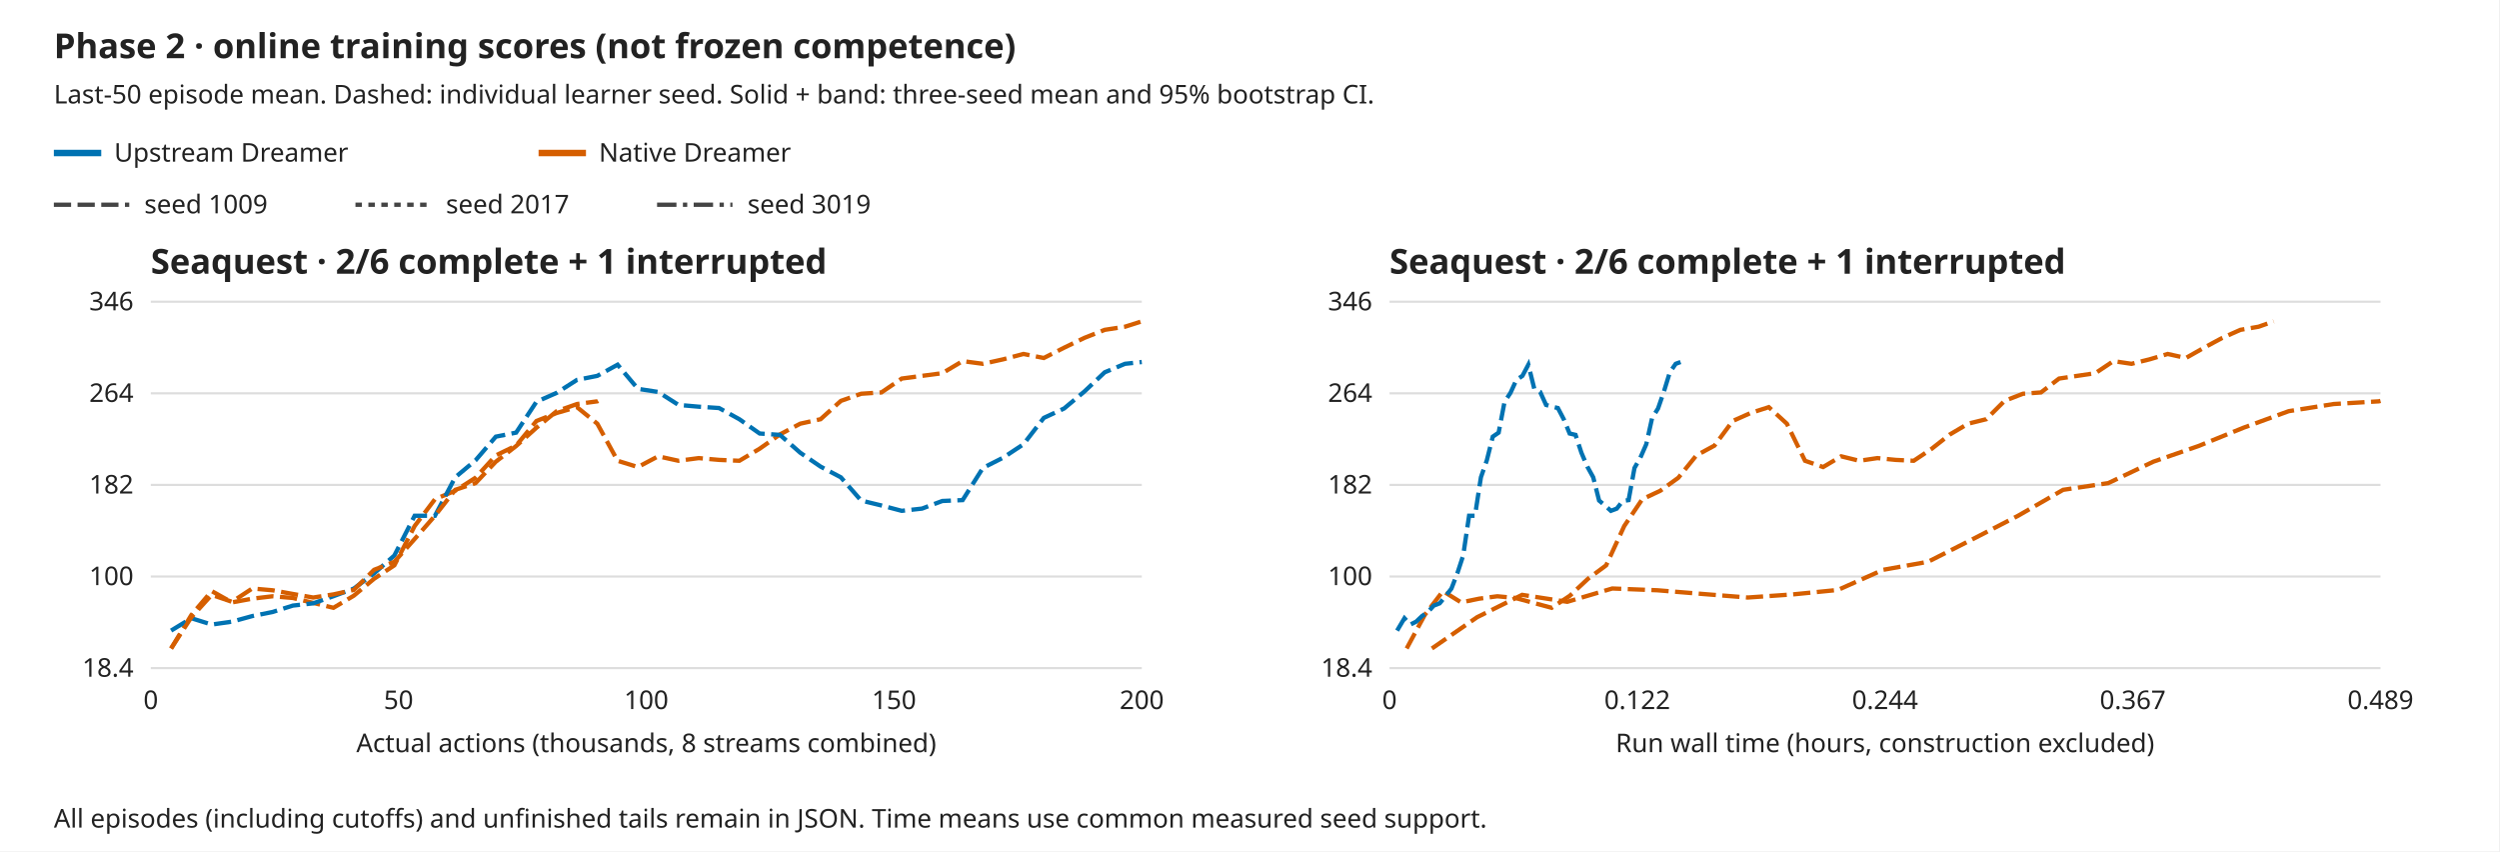
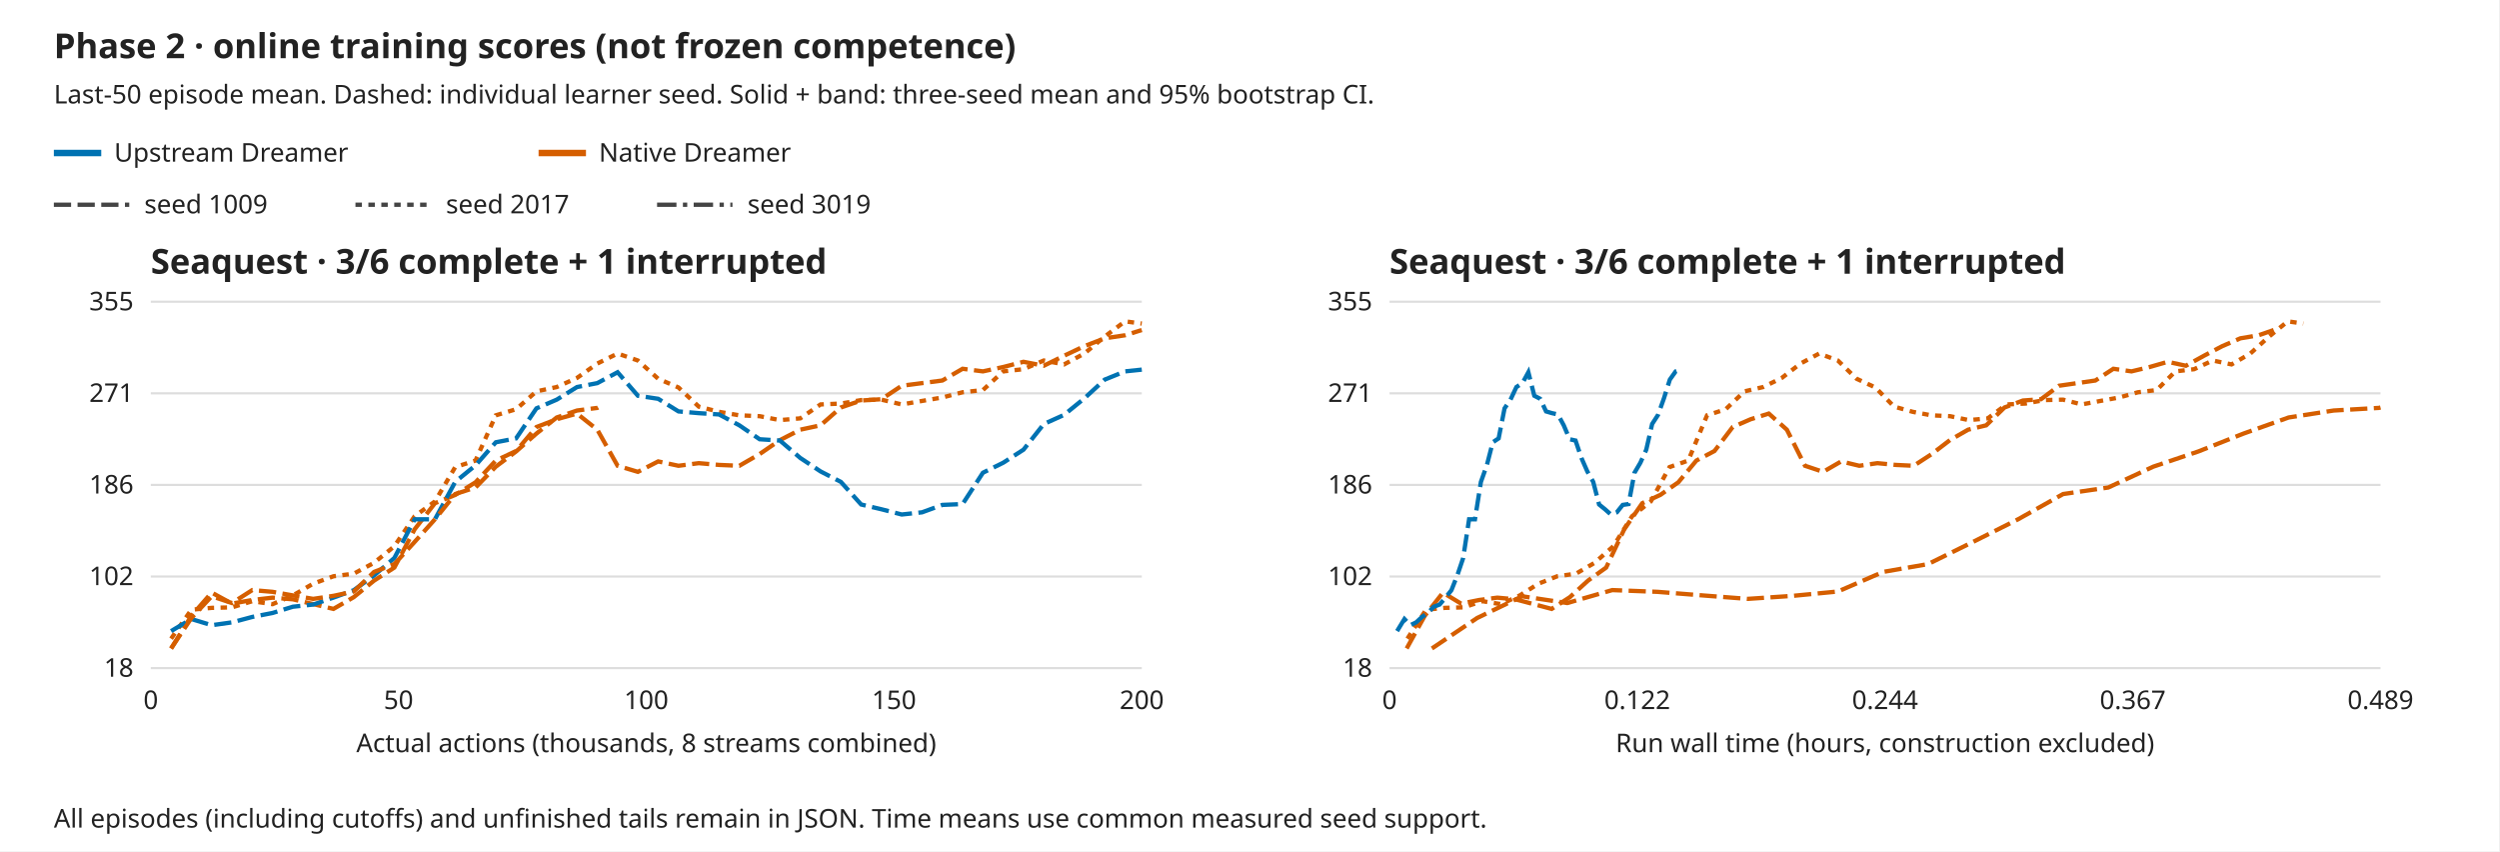
<svg xmlns="http://www.w3.org/2000/svg" aria-labelledby="title description" width="1160" height="395" viewBox="0 0 1160 395" role="img">
  <rect width="1160" height="395" fill="white" />
  <style>text{font-family:sans-serif;font-size:12px;fill:#222} .heading{font-size:16px;font-weight:bold}</style>
  <text x="25" y="27" class="heading">Phase 2 · online training scores (not frozen competence)</text>
  <text x="25" y="48">Last-50 episode mean. Dashed: individual learner seed. Solid + band: three-seed mean and 95% bootstrap CI.</text>
  <line x1="25" x2="47" y1="71" y2="71" stroke="#0072b2" stroke-width="3" />
  <text x="53" y="75">Upstream Dreamer</text>
  <line x1="250" x2="272" y1="71" y2="71" stroke="#d55e00" stroke-width="3" />
  <text x="278" y="75">Native Dreamer</text>
  <line x1="25" x2="60" y1="95" y2="95" stroke="#444" stroke-width="2" stroke-dasharray="8 3" />
  <text x="67" y="99">seed 1009</text>
  <line x1="165" x2="200" y1="95" y2="95" stroke="#444" stroke-width="2" stroke-dasharray="3 3" />
  <text x="207" y="99">seed 2017</text>
  <line x1="305" x2="340" y1="95" y2="95" stroke="#444" stroke-width="2" stroke-dasharray="9 3 2 3" />
  <text x="347" y="99">seed 3019</text>
-   <text x="70" y="127" class="heading">Seaquest · 2/6 complete + 1 interrupted</text>
+   <text x="70" y="127" class="heading">Seaquest · 3/6 complete + 1 interrupted</text>
  <line x1="70" x2="530" y1="310.0" y2="310.0" stroke="#ddd" />
-   <text x="62" y="314.0" text-anchor="end">18.4</text>
+   <text x="62" y="314.0" text-anchor="end">18</text>
  <text x="70.0" y="329" text-anchor="middle">0</text>
  <line x1="70" x2="530" y1="267.5" y2="267.5" stroke="#ddd" />
-   <text x="62" y="271.5" text-anchor="end">100</text>
+   <text x="62" y="271.5" text-anchor="end">102</text>
  <text x="185.0" y="329" text-anchor="middle">50</text>
  <line x1="70" x2="530" y1="225.0" y2="225.0" stroke="#ddd" />
-   <text x="62" y="229.0" text-anchor="end">182</text>
+   <text x="62" y="229.0" text-anchor="end">186</text>
  <text x="300.0" y="329" text-anchor="middle">100</text>
  <line x1="70" x2="530" y1="182.5" y2="182.5" stroke="#ddd" />
-   <text x="62" y="186.5" text-anchor="end">264</text>
+   <text x="62" y="186.5" text-anchor="end">271</text>
  <text x="415.0" y="329" text-anchor="middle">150</text>
  <line x1="70" x2="530" y1="140.0" y2="140.0" stroke="#ddd" />
-   <text x="62" y="144.0" text-anchor="end">346</text>
+   <text x="62" y="144.0" text-anchor="end">355</text>
  <text x="530.0" y="329" text-anchor="middle">200</text>
  <text x="300.0" y="349" text-anchor="middle">Actual actions (thousands, 8 streams combined)</text>
  <g data-method="learned_cnn" data-seed="1009">
-     <polyline points="79.42,300.89 88.84,285.34 98.26,274.26 107.68,279.51 117.10,277.79 126.52,276.67 135.95,277.46 145.37,279.74 154.79,282.02 164.21,276.42 173.63,268.55 183.05,262.32 192.47,244.08 201.89,231.64 211.31,227.70 220.73,221.68 230.15,211.31 239.57,206.75 249.00,195.35 258.42,191.62 267.84,188.92 277.26,196.59 286.68,213.80 296.10,216.71 305.52,211.73 314.94,213.80 324.36,212.56 333.78,213.39 343.20,213.80 352.62,208.20 362.04,201.57 371.47,196.59 380.89,194.52 390.31,186.02 399.73,182.70 409.15,182.08 418.57,175.65 427.99,174.40 437.41,173.16 446.83,167.56 456.25,168.81 465.67,166.73 475.09,164.24 484.52,166.11 493.94,161.34 503.36,156.78 512.78,153.05 522.20,151.60 530.00,149.11" fill="none" stroke="#d55e00" stroke-width="2" stroke-dasharray="8 3" />
+     <polyline points="79.42,300.89 88.84,285.75 98.26,274.97 107.68,280.08 117.10,278.40 126.52,277.31 135.95,278.08 145.37,280.30 154.79,282.53 164.21,277.08 173.63,269.41 183.05,263.35 192.47,245.59 201.89,233.48 211.31,229.64 220.73,223.79 230.15,213.70 239.57,209.26 249.00,198.15 258.42,194.52 267.84,191.90 277.26,199.37 286.68,216.12 296.10,218.94 305.52,214.10 314.94,216.12 324.36,214.91 333.78,215.72 343.20,216.12 352.62,210.67 362.04,204.21 371.47,199.37 380.89,197.35 390.31,189.07 399.73,185.84 409.15,185.24 418.57,178.98 427.99,177.77 437.41,176.56 446.83,171.11 456.25,172.32 465.67,170.30 475.09,167.88 484.52,169.70 493.94,165.05 503.36,160.61 512.78,156.98 522.20,155.57 530.00,153.14" fill="none" stroke="#d55e00" stroke-width="2" stroke-dasharray="8 3" />
+   </g>
+   <g data-method="learned_cnn" data-seed="2017">
+     <polyline points="79.42,296.35 88.84,282.90 98.26,282.05 107.68,281.82 117.10,278.96 126.52,280.33 135.95,276.27 145.37,270.82 154.79,267.39 164.21,266.18 173.63,261.13 183.05,253.46 192.47,239.53 201.89,232.67 211.31,216.72 220.73,213.70 230.15,192.71 239.57,189.88 249.00,181.60 258.42,179.59 267.84,175.35 277.26,168.69 286.68,164.04 296.10,167.27 305.52,175.75 314.94,179.79 324.36,188.67 333.78,191.09 343.20,192.71 352.62,193.11 362.04,194.93 371.47,194.12 380.89,187.66 390.31,187.26 399.73,185.64 409.15,185.44 418.57,187.66 427.99,186.04 437.41,184.43 446.83,182.01 456.25,181.00 465.67,172.32 475.09,171.31 484.52,167.27 493.94,169.09 503.36,164.04 512.78,156.17 522.20,149.11 530.00,150.12" fill="none" stroke="#d55e00" stroke-width="2" stroke-dasharray="3 3" />
  </g>
  <g data-method="upstream" data-seed="1009">
-     <polyline points="79.42,292.60 88.84,286.86 98.26,289.80 107.68,288.45 117.10,285.86 126.52,283.97 135.95,280.99 145.37,279.95 154.79,276.63 164.21,273.11 173.63,266.06 183.05,257.76 192.47,239.31 201.89,239.31 211.31,221.47 220.73,213.60 230.15,202.61 239.57,200.74 249.00,186.43 258.42,182.28 267.84,176.27 277.26,174.40 286.68,169.22 296.10,180.42 305.52,181.87 314.94,187.88 324.36,188.71 333.78,189.33 343.20,194.52 352.62,201.15 362.04,201.78 371.47,210.07 380.89,216.50 390.31,221.47 399.73,232.26 409.15,234.54 418.57,237.03 427.99,235.99 437.41,232.46 446.83,232.05 456.25,217.12 465.67,212.35 475.09,206.13 484.52,193.90 493.94,189.54 503.36,181.66 512.78,172.75 522.20,168.81 530.00,167.98" fill="none" stroke="#0072b2" stroke-width="2" stroke-dasharray="8 3" />
+     <polyline points="79.42,292.82 88.84,287.23 98.26,290.10 107.68,288.78 117.10,286.26 126.52,284.42 135.95,281.52 145.37,280.51 154.79,277.28 164.21,273.85 173.63,266.98 183.05,258.91 192.47,240.95 201.89,240.95 211.31,223.59 220.73,215.92 230.15,205.22 239.57,203.40 249.00,189.48 258.42,185.44 267.84,179.59 277.26,177.77 286.68,172.72 296.10,183.62 305.52,185.04 314.94,190.89 324.36,191.70 333.78,192.30 343.20,197.35 352.62,203.81 362.04,204.41 371.47,212.49 380.89,218.74 390.31,223.59 399.73,234.08 409.15,236.30 418.57,238.73 427.99,237.72 437.41,234.28 446.83,233.88 456.25,219.35 465.67,214.71 475.09,208.65 484.52,196.74 493.94,192.50 503.36,184.83 512.78,176.15 522.20,172.32 530.00,171.51" fill="none" stroke="#0072b2" stroke-width="2" stroke-dasharray="8 3" />
  </g>
  <g data-method="learned_cnn" data-seed="1009">
-     <polyline points="79.42,300.89 88.84,286.38 98.26,276.01 107.68,279.24 117.10,273.06 126.52,273.89 135.95,275.60 145.37,277.25 154.79,275.80 164.21,273.73 173.63,264.40 183.05,260.67 192.47,250.09 201.89,239.31 211.31,227.28 220.73,224.17 230.15,214.22 239.57,206.96 249.00,198.46 258.42,190.79 267.84,187.47 277.26,186.22 277.61,186.02" fill="none" stroke="#d55e00" stroke-width="2" stroke-dasharray="8 3" />
+     <polyline points="79.42,300.89 88.84,286.76 98.26,276.67 107.68,279.81 117.10,273.80 126.52,274.61 135.95,276.27 145.37,277.88 154.79,276.47 164.21,274.45 173.63,265.37 183.05,261.74 192.47,251.44 201.89,240.95 211.31,229.24 220.73,226.21 230.15,216.52 239.57,209.46 249.00,201.18 258.42,193.71 267.84,190.48 277.26,189.27 277.61,189.07" fill="none" stroke="#d55e00" stroke-width="2" stroke-dasharray="8 3" />
  </g>
-   <text x="645" y="127" class="heading">Seaquest · 2/6 complete + 1 interrupted</text>
+   <text x="645" y="127" class="heading">Seaquest · 3/6 complete + 1 interrupted</text>
  <line x1="645" x2="1105" y1="310.0" y2="310.0" stroke="#ddd" />
-   <text x="637" y="314.0" text-anchor="end">18.4</text>
+   <text x="637" y="314.0" text-anchor="end">18</text>
  <text x="645.0" y="329" text-anchor="middle">0</text>
  <line x1="645" x2="1105" y1="267.5" y2="267.5" stroke="#ddd" />
-   <text x="637" y="271.5" text-anchor="end">100</text>
+   <text x="637" y="271.5" text-anchor="end">102</text>
  <text x="760.0" y="329" text-anchor="middle">0.122</text>
  <line x1="645" x2="1105" y1="225.0" y2="225.0" stroke="#ddd" />
-   <text x="637" y="229.0" text-anchor="end">182</text>
+   <text x="637" y="229.0" text-anchor="end">186</text>
  <text x="875.0" y="329" text-anchor="middle">0.244</text>
  <line x1="645" x2="1105" y1="182.5" y2="182.5" stroke="#ddd" />
-   <text x="637" y="186.5" text-anchor="end">264</text>
+   <text x="637" y="186.5" text-anchor="end">271</text>
  <text x="990.0" y="329" text-anchor="middle">0.367</text>
  <line x1="645" x2="1105" y1="140.0" y2="140.0" stroke="#ddd" />
-   <text x="637" y="144.0" text-anchor="end">346</text>
+   <text x="637" y="144.0" text-anchor="end">355</text>
  <text x="1105.0" y="329" text-anchor="middle">0.489</text>
  <text x="875.0" y="349" text-anchor="middle">Run wall time (hours, construction excluded)</text>
  <g data-method="learned_cnn" data-seed="1009">
-     <polyline points="652.95,300.89 661.35,285.34 669.81,274.26 678.21,279.51 686.60,277.79 695.04,276.67 703.42,277.46 711.83,279.74 720.27,282.02 728.70,276.42 737.13,268.55 745.55,262.32 753.95,244.08 762.32,231.64 770.70,227.70 779.05,221.68 787.44,211.31 795.84,206.75 804.29,195.35 812.66,191.62 821.04,188.92 829.44,196.59 837.87,213.80 846.27,216.71 854.65,211.73 863.06,213.80 871.47,212.56 879.92,213.39 888.32,213.80 896.70,208.20 905.13,201.57 913.58,196.59 921.97,194.52 930.47,186.02 939.01,182.70 947.40,182.08 955.79,175.65 964.21,174.40 972.63,173.16 981.01,167.56 989.41,168.81 997.82,166.73 1006.23,164.24 1014.66,166.11 1023.08,161.34 1031.56,156.78 1039.97,153.05 1048.41,151.60 1055.40,149.11" fill="none" stroke="#d55e00" stroke-width="2" stroke-dasharray="8 3" />
+     <polyline points="652.95,300.89 661.35,285.75 669.81,274.97 678.21,280.08 686.60,278.40 695.04,277.31 703.42,278.08 711.83,280.30 720.27,282.53 728.70,277.08 737.13,269.41 745.55,263.35 753.95,245.59 762.32,233.48 770.70,229.64 779.05,223.79 787.44,213.70 795.84,209.26 804.29,198.15 812.66,194.52 821.04,191.90 829.44,199.37 837.87,216.12 846.27,218.94 854.65,214.10 863.06,216.12 871.47,214.91 879.92,215.72 888.32,216.12 896.70,210.67 905.13,204.21 913.58,199.37 921.97,197.35 930.47,189.07 939.01,185.84 947.40,185.24 955.79,178.98 964.21,177.77 972.63,176.56 981.01,171.11 989.41,172.32 997.82,170.30 1006.23,167.88 1014.66,169.70 1023.08,165.05 1031.56,160.61 1039.97,156.98 1048.41,155.57 1055.40,153.14" fill="none" stroke="#d55e00" stroke-width="2" stroke-dasharray="8 3" />
+   </g>
+   <g data-method="learned_cnn" data-seed="2017">
+     <polyline points="653.29,296.35 661.94,282.90 670.65,282.05 679.31,281.82 688.13,278.96 696.79,280.33 705.47,276.27 714.15,270.82 722.83,267.39 731.55,266.18 740.22,261.13 748.89,253.46 757.58,239.53 766.28,232.67 774.97,216.72 783.66,213.70 792.39,192.71 801.06,189.88 809.75,181.60 818.44,179.59 827.09,175.35 835.77,168.69 844.43,164.04 853.10,167.27 861.82,175.75 870.53,179.79 879.21,188.67 887.89,191.09 896.51,192.71 905.19,193.11 913.92,194.93 922.68,194.12 931.40,187.66 940.12,187.26 948.94,185.64 957.63,185.44 966.30,187.66 974.96,186.04 983.70,184.43 992.40,182.01 1001.08,181.00 1009.78,172.32 1018.47,171.31 1027.14,167.27 1035.86,169.09 1044.56,164.04 1053.26,156.17 1061.92,149.11 1069.15,150.12" fill="none" stroke="#d55e00" stroke-width="2" stroke-dasharray="3 3" />
  </g>
  <g data-method="upstream" data-seed="1009">
-     <polyline points="648.51,292.60 651.92,286.86 654.64,289.80 657.36,288.45 660.07,285.86 662.81,283.97 665.53,280.99 668.26,279.95 671.00,276.63 673.73,273.11 676.46,266.06 679.19,257.76 681.93,239.31 684.66,239.31 687.42,221.47 690.16,213.60 692.92,202.61 695.65,200.74 698.39,186.43 701.15,182.28 703.89,176.27 706.69,174.40 709.44,169.22 712.20,180.42 714.93,181.87 717.66,187.88 720.42,188.71 723.15,189.33 725.87,194.52 728.60,201.15 731.34,201.78 734.07,210.07 736.81,216.50 739.55,221.47 742.28,232.26 745.02,234.54 747.75,237.03 750.50,235.99 753.24,232.46 755.97,232.05 758.71,217.12 761.44,212.35 764.17,206.13 766.90,193.90 769.64,189.54 772.37,181.66 775.11,172.75 777.83,168.81 780.10,167.98" fill="none" stroke="#0072b2" stroke-width="2" stroke-dasharray="8 3" />
+     <polyline points="648.51,292.82 651.92,287.23 654.64,290.10 657.36,288.78 660.07,286.26 662.81,284.42 665.53,281.52 668.26,280.51 671.00,277.28 673.73,273.85 676.46,266.98 679.19,258.91 681.93,240.95 684.66,240.95 687.42,223.59 690.16,215.92 692.92,205.22 695.65,203.40 698.39,189.48 701.15,185.44 703.89,179.59 706.69,177.77 709.44,172.72 712.20,183.62 714.93,185.04 717.66,190.89 720.42,191.70 723.15,192.30 725.87,197.35 728.60,203.81 731.34,204.41 734.07,212.49 736.81,218.74 739.55,223.59 742.28,234.08 745.02,236.30 747.75,238.73 750.50,237.72 753.24,234.28 755.97,233.88 758.71,219.35 761.44,214.71 764.17,208.65 766.90,196.74 769.64,192.50 772.37,184.83 775.11,176.15 777.83,172.32 780.10,171.51" fill="none" stroke="#0072b2" stroke-width="2" stroke-dasharray="8 3" />
  </g>
  <g data-method="learned_cnn" data-seed="1009">
-     <polyline points="664.68,300.89 685.65,286.38 706.56,276.01 727.50,279.24 748.40,273.06 769.39,273.89 790.34,275.60 811.27,277.25 832.25,275.80 853.16,273.73 874.07,264.40 894.96,260.67 915.86,250.09 936.77,239.31 957.66,227.28 978.61,224.17 999.55,214.22 1020.49,206.96 1041.41,198.46 1062.37,190.79 1083.28,187.47 1104.22,186.22 1105.00,186.02" fill="none" stroke="#d55e00" stroke-width="2" stroke-dasharray="8 3" />
+     <polyline points="664.68,300.89 685.65,286.76 706.56,276.67 727.50,279.81 748.40,273.80 769.39,274.61 790.34,276.27 811.27,277.88 832.25,276.47 853.16,274.45 874.07,265.37 894.96,261.74 915.86,251.44 936.77,240.95 957.66,229.24 978.61,226.21 999.55,216.52 1020.49,209.46 1041.41,201.18 1062.37,193.71 1083.28,190.48 1104.22,189.27 1105.00,189.07" fill="none" stroke="#d55e00" stroke-width="2" stroke-dasharray="8 3" />
  </g>
  <text x="25" y="384">All episodes (including cutoffs) and unfinished tails remain in JSON. Time means use common measured seed support.</text>
</svg>
